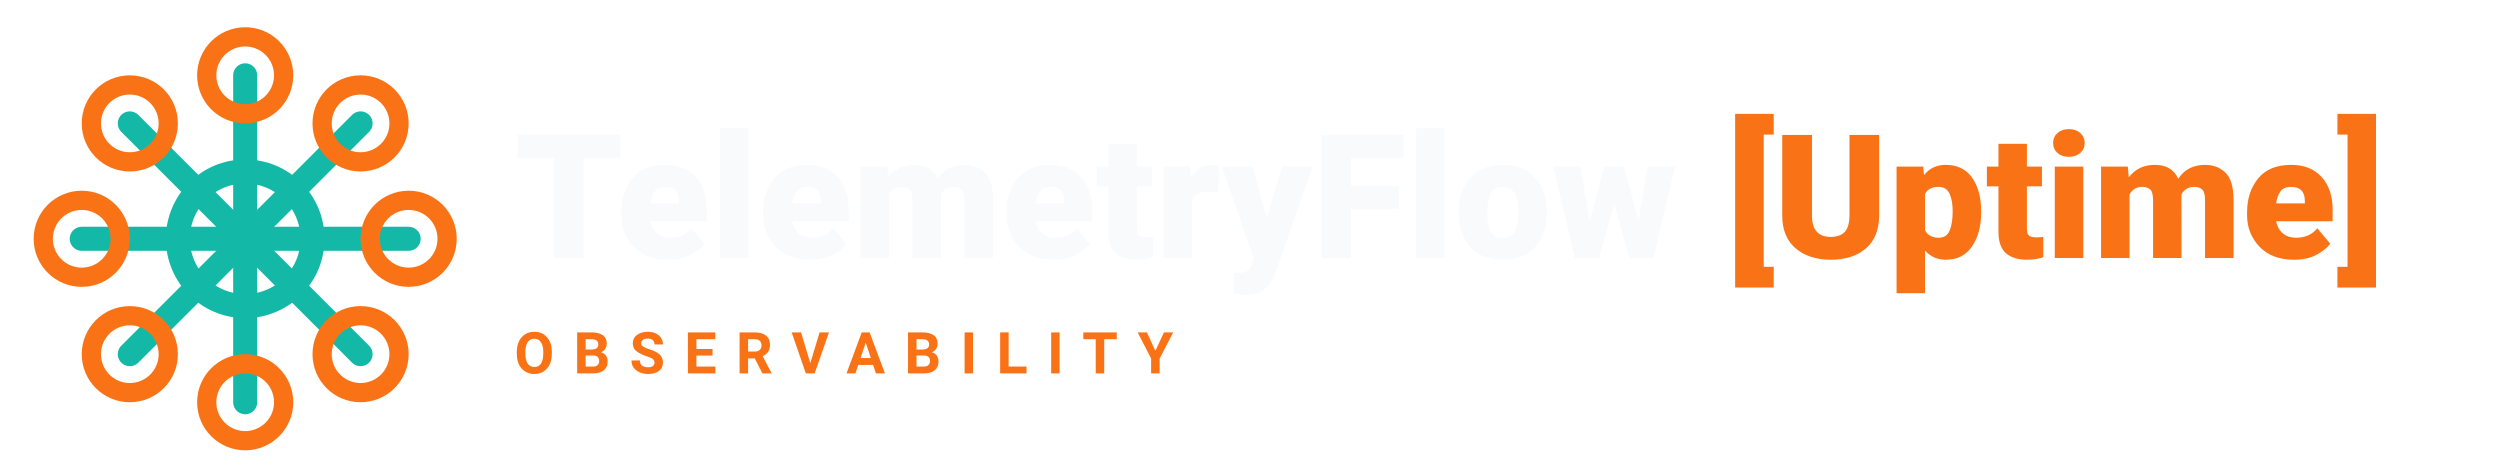
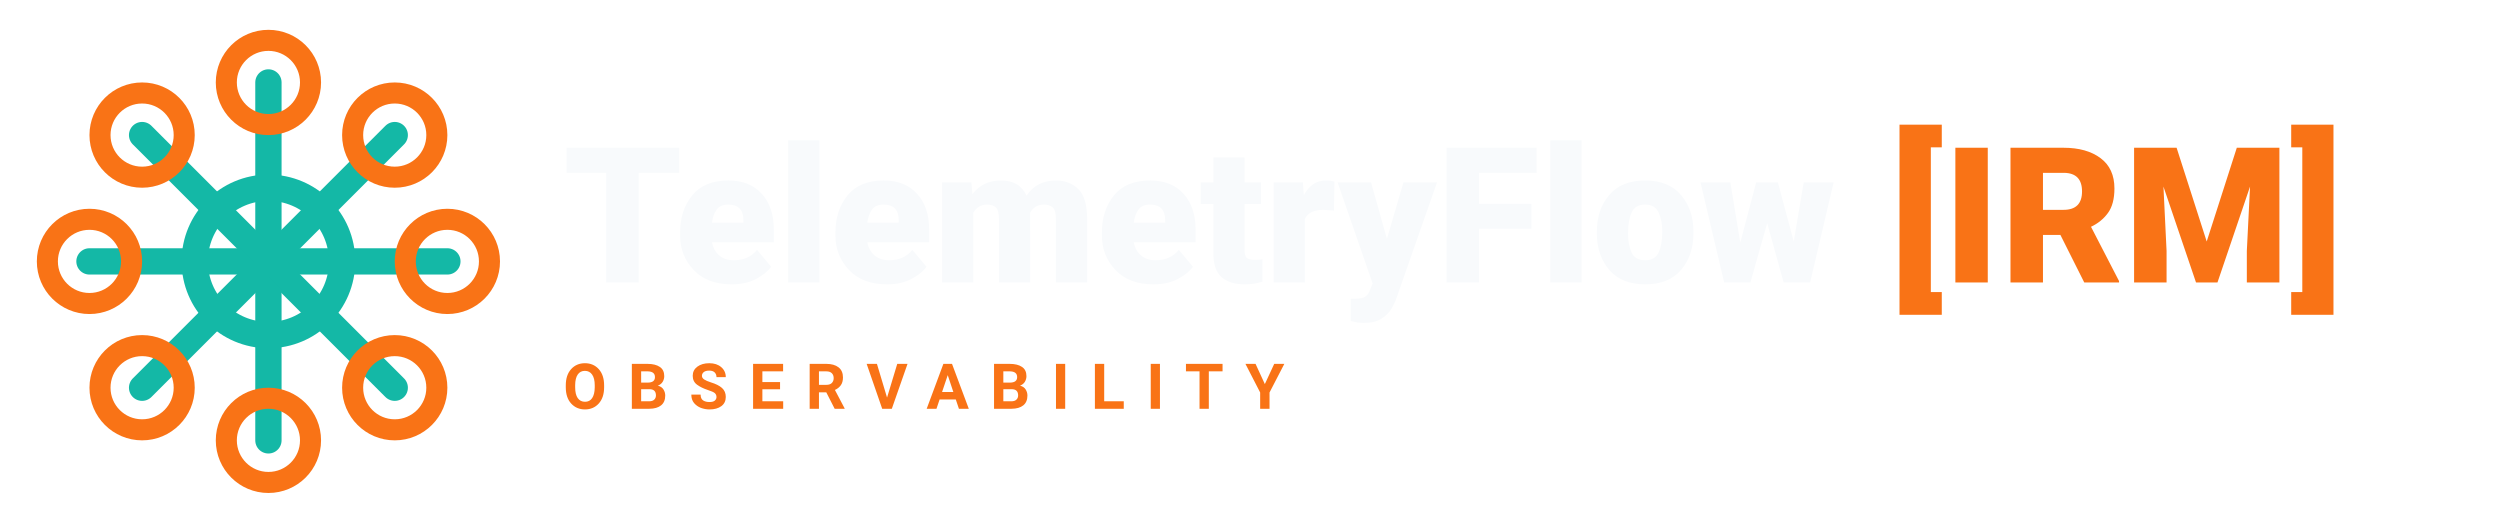
- <svg xmlns="http://www.w3.org/2000/svg" viewBox="0 0 520 97" width="1560" height="295">
+ <svg xmlns="http://www.w3.org/2000/svg" viewBox="0 0 475 97" width="1425" height="295">
  <g transform="translate(7,5)">
    <g id="icon">
      <g stroke="#14b8a6" stroke-width="5" stroke-linecap="round">
        <line x1="44" y1="44" x2="44" y2="10" />
        <line x1="44" y1="44" x2="68" y2="20" />
        <line x1="44" y1="44" x2="78" y2="44" />
        <line x1="44" y1="44" x2="68" y2="68" />
        <line x1="44" y1="44" x2="44" y2="78" />
        <line x1="44" y1="44" x2="20" y2="68" />
        <line x1="44" y1="44" x2="10" y2="44" />
        <line x1="44" y1="44" x2="20" y2="20" />
      </g>
      <g fill="none" stroke="#f97316" stroke-width="4">
        <circle cx="44" cy="10" r="8" />
        <circle cx="68" cy="20" r="8" />
        <circle cx="78" cy="44" r="8" />
        <circle cx="68" cy="68" r="8" />
        <circle cx="44" cy="78" r="8" />
        <circle cx="20" cy="68" r="8" />
        <circle cx="10" cy="44" r="8" />
        <circle cx="20" cy="20" r="8" />
      </g>
      <circle cx="44" cy="44" r="14" fill="none" stroke="#14b8a6" stroke-width="5" />
      <line x1="37" y1="37" x2="51" y2="51" stroke="#14b8a6" stroke-width="4" stroke-linecap="round" />
      <line x1="51" y1="37" x2="37" y2="51" stroke="#14b8a6" stroke-width="4" stroke-linecap="round" />
    </g>
    <text x="100" y="48" font-family="system-ui,-apple-system,BlinkMacSystemFont,Roboto,sans-serif" font-size="36" font-weight="800" fill="#f8fafc">TelemetryFlow</text>
-     <text x="352" y="48" font-family="system-ui,-apple-system,BlinkMacSystemFont,Roboto,sans-serif" font-size="36" font-weight="800" fill="#f97316">[Uptime]</text>
+     <text x="352" y="48" font-family="system-ui,-apple-system,BlinkMacSystemFont,Roboto,sans-serif" font-size="36" font-weight="800" fill="#f97316">[IRM]</text>
    <text x="100" y="72" font-family="system-ui,-apple-system,BlinkMacSystemFont,Roboto,sans-serif" font-size="12" font-weight="600" fill="#f97316" letter-spacing="4">OBSERVABILITY</text>
  </g>
</svg>
